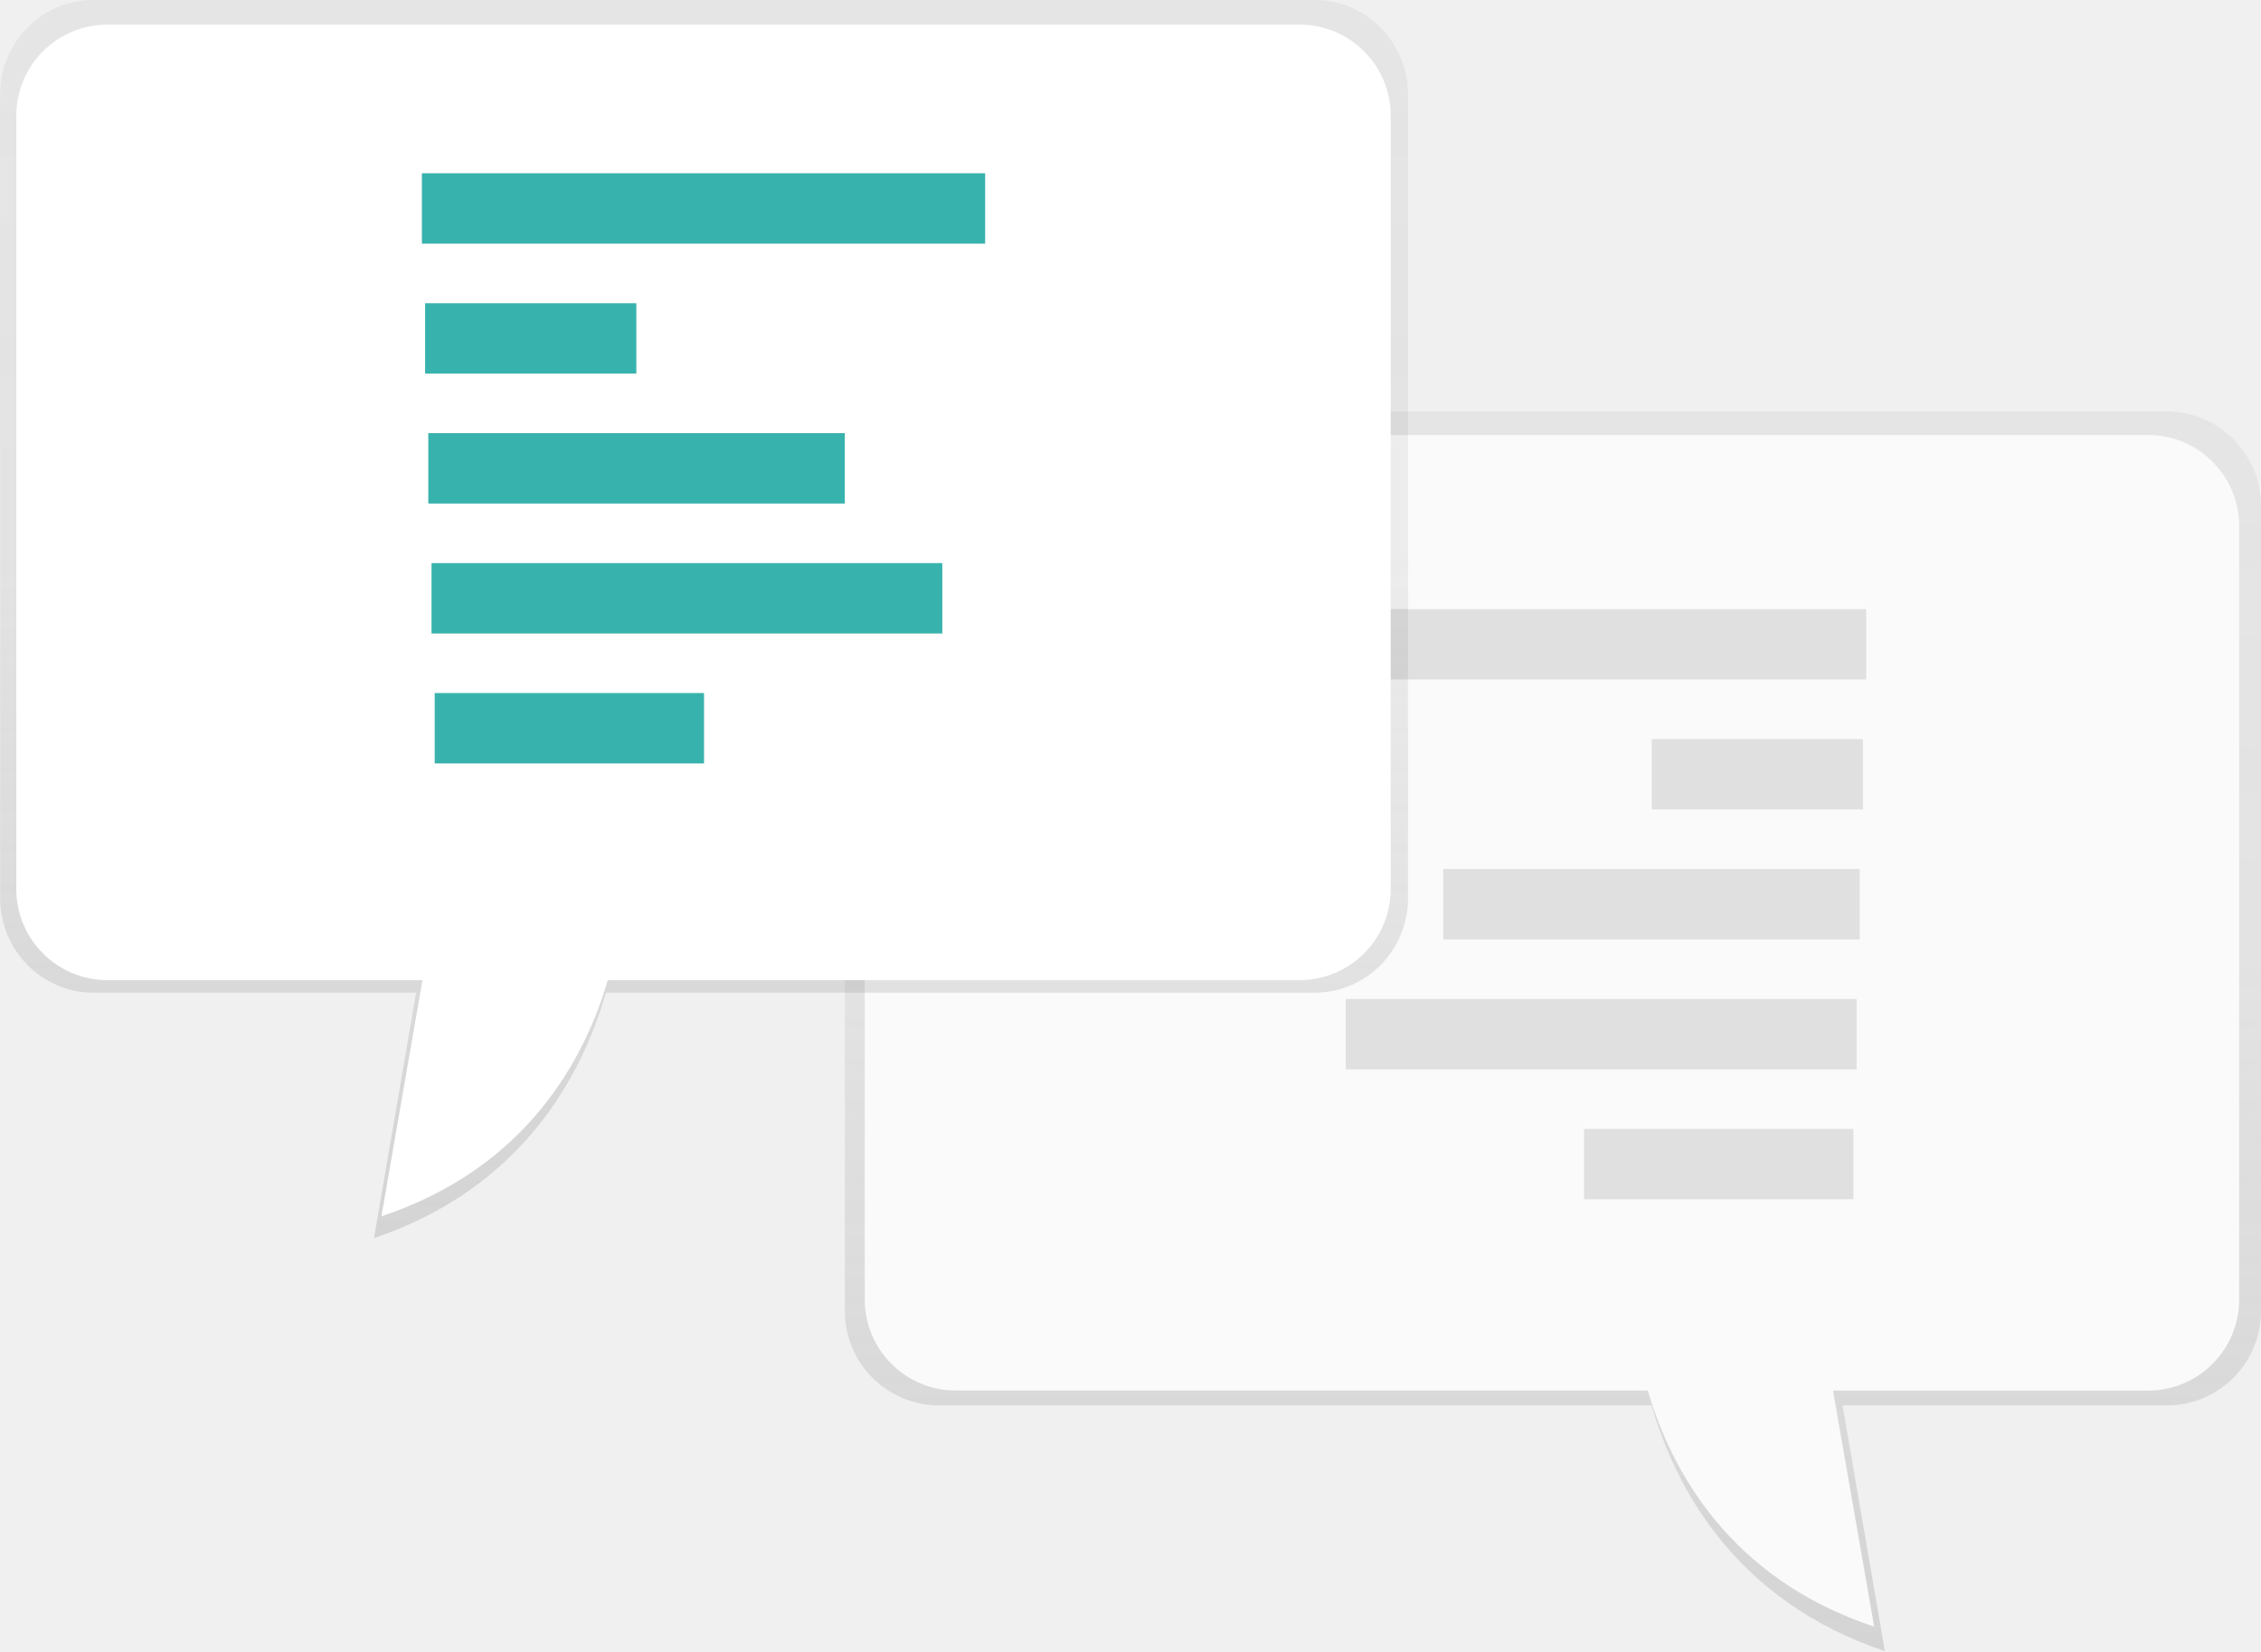
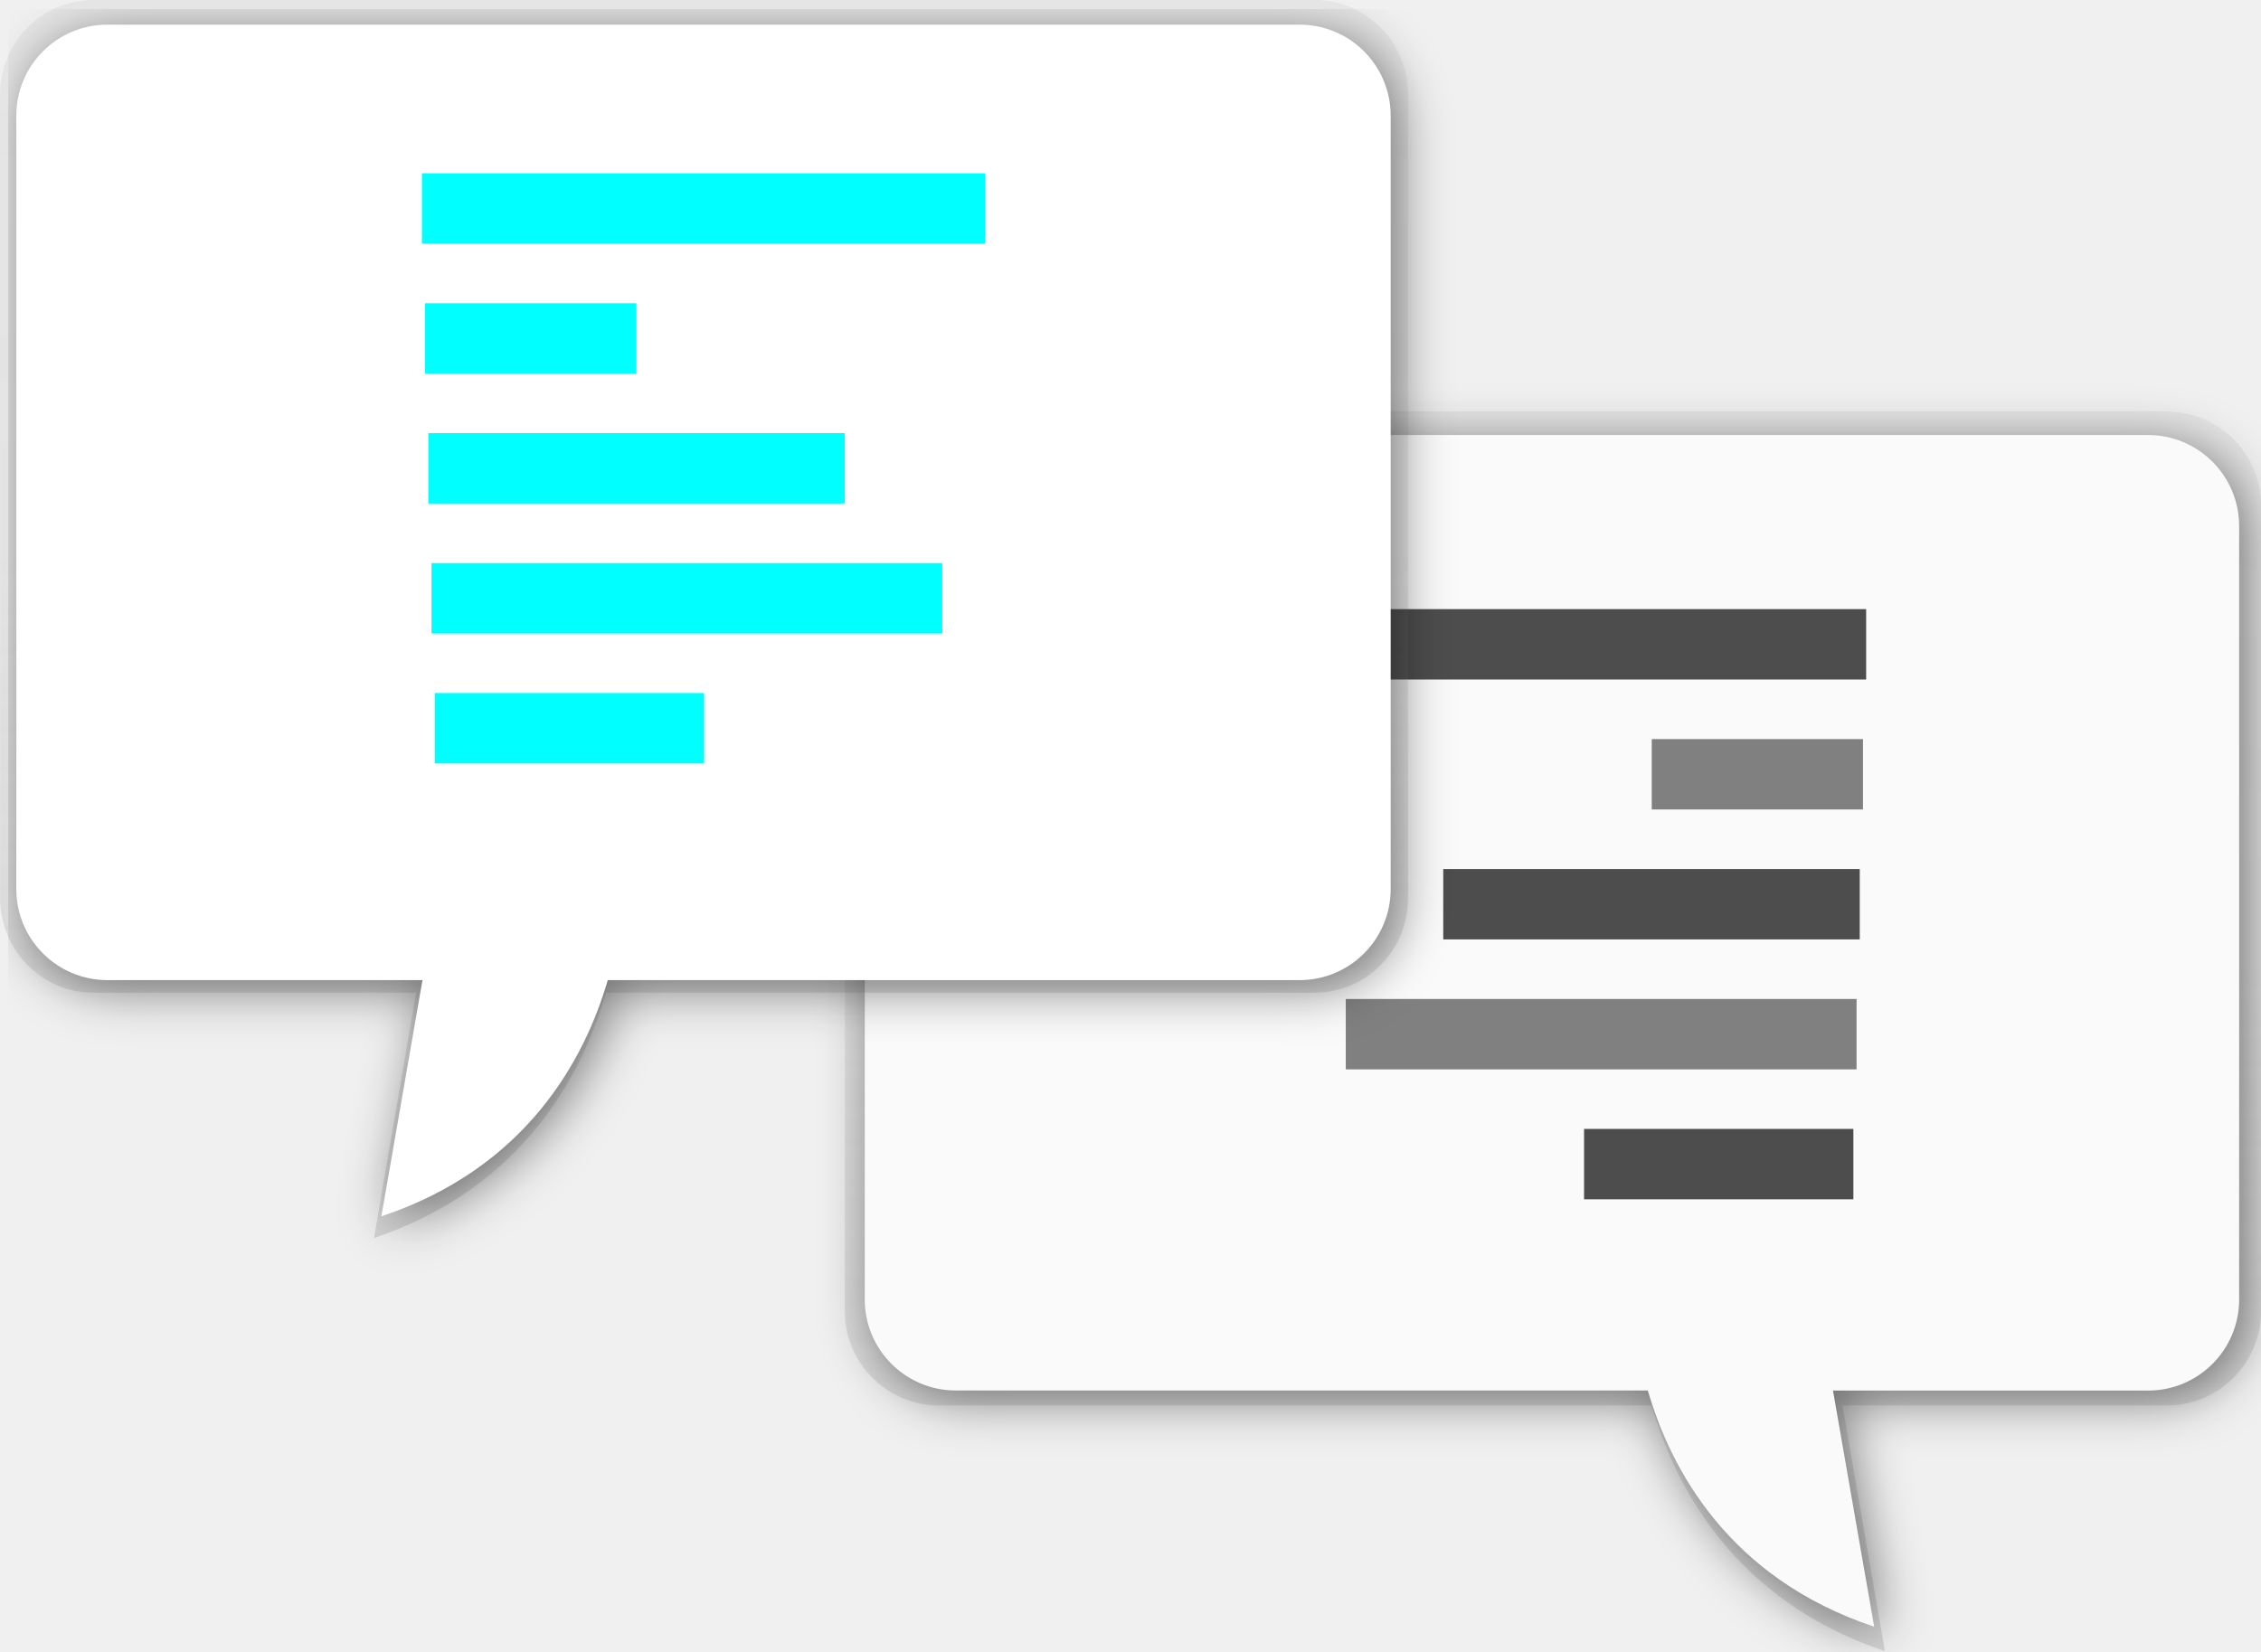
- <svg xmlns="http://www.w3.org/2000/svg" xmlns:xlink="http://www.w3.org/1999/xlink" id="41468acd-cd3b-42a6-b6d6-962a1482835f" data-name="Layer 1" width="869" height="634.74" viewBox="0 0 869 634.74">
-   <defs>
+ <svg xmlns="http://www.w3.org/2000/svg" xmlns:xlink="http://www.w3.org/1999/xlink" id="41468acd-cd3b-42a6-b6d6-962a1482835f" data-name="Layer 1" width="869" height="634.74" viewBox="0 0 869 634.74" version="1.1">
+   <defs id="defs10">
    <linearGradient id="1bb150a8-47e8-48a0-8586-3a0b005e9061" x1="762.35" y1="767.37" x2="762.35" y2="290.82" gradientUnits="userSpaceOnUse">
-       <stop offset="0.01" stop-color="gray" stop-opacity="0.25" />
-       <stop offset="0.54" stop-color="gray" stop-opacity="0.12" />
-       <stop offset="1" stop-color="gray" stop-opacity="0.1" />
+       <stop offset="0.01" stop-color="gray" stop-opacity="0.25" id="stop2" />
+       <stop offset="0.54" stop-color="gray" stop-opacity="0.12" id="stop4" />
+       <stop offset="1" stop-color="gray" stop-opacity="0.1" id="stop6" />
    </linearGradient>
    <linearGradient id="81ddbcf2-2292-4b47-939f-09c11d0fad8e" x1="436.09" y1="608.57" x2="436.09" y2="132.63" xlink:href="#1bb150a8-47e8-48a0-8586-3a0b005e9061" />
+     <filter style="color-interpolation-filters:sRGB" id="filter862">
+       <feFlood flood-opacity="0.498" flood-color="rgb(0,0,0)" result="flood" id="feFlood852" />
+       <feComposite in="flood" in2="SourceGraphic" operator="in" result="composite1" id="feComposite854" />
+       <feGaussianBlur in="composite1" stdDeviation="9.9" result="blur" id="feGaussianBlur856" />
+       <feOffset dx="3.1" dy="3.4" result="offset" id="feOffset858" />
+       <feComposite in="SourceGraphic" in2="offset" operator="over" result="composite2" id="feComposite860" />
+     </filter>
+     <filter style="color-interpolation-filters:sRGB" id="filter874">
+       <feFlood flood-opacity="0.498" flood-color="rgb(0,0,0)" result="flood" id="feFlood864" />
+       <feComposite in="flood" in2="SourceGraphic" operator="in" result="composite1" id="feComposite866" />
+       <feGaussianBlur in="composite1" stdDeviation="9.9" result="blur" id="feGaussianBlur868" />
+       <feOffset dx="3.1" dy="3.4" result="offset" id="feOffset870" />
+       <feComposite in="SourceGraphic" in2="offset" operator="over" result="composite2" id="feComposite872" />
+     </filter>
  </defs>
-   <path d="M998.41,290.82H566.95c-42.38,0-76.74,34.69-76.74,77.48V636.48a36.26,36.26,0,0,0,36.09,36.44h274c9.12,31.56,32,75.06,89.64,94.45l-16.27-94.45H998.41a36.26,36.26,0,0,0,36.09-36.44V327.26A36.26,36.26,0,0,0,998.41,290.82Z" transform="translate(-165.5 -132.63)" fill="url(#1bb150a8-47e8-48a0-8586-3a0b005e9061)" />
-   <path d="M991.15,299.86H572.35a74.49,74.49,0,0,0-74.49,74.49V632.17a35,35,0,0,0,35,35H798.83c8.85,30.34,31.09,72.16,87,90.8L870,667.2h121.1a35,35,0,0,0,35-35V334.89A35,35,0,0,0,991.15,299.86Z" transform="translate(-165.5 -132.63)" fill="#fafafa" />
-   <rect x="500.77" y="234.16" width="216.47" height="27.06" fill="#e0e0e0" />
-   <rect x="634.84" y="284.12" width="81.18" height="27.06" fill="#e0e0e0" />
-   <rect x="554.7" y="334.07" width="160.08" height="27.06" fill="#e0e0e0" />
-   <rect x="517.24" y="384.03" width="196.32" height="27.06" fill="#e0e0e0" />
-   <rect x="608.82" y="433.98" width="103.51" height="27.06" fill="#e0e0e0" />
-   <path d="M201.38,132.63H670.79c19.82,0,35.88,16.29,35.88,36.39V477.85c0,20.1-16.06,36.39-35.88,36.39H398.38c-9.07,31.52-31.85,75-89.13,94.33l16.18-94.33h-124c-19.82,0-35.88-16.29-35.88-36.39V169C165.5,148.92,181.56,132.63,201.38,132.63Z" transform="translate(-165.5 -132.63)" fill="url(#81ddbcf2-2292-4b47-939f-09c11d0fad8e)" />
-   <path d="M206.77,142.1H665a35,35,0,0,1,35,35V474.41a35,35,0,0,1-35,35H399.09c-8.85,30.34-31.09,72.16-87,90.8l15.79-90.8H206.77a35,35,0,0,1-35-35V177.13A35,35,0,0,1,206.77,142.1Z" transform="translate(-165.5 -132.63)" fill="#fff" />
-   <rect x="162.16" y="66.61" width="216.47" height="27.06" fill="#38b2ac" />
-   <rect x="163.39" y="116.56" width="81.18" height="27.06" fill="#38b2ac" />
-   <rect x="164.62" y="166.51" width="160.08" height="27.06" fill="#38b2ac" />
-   <rect x="165.85" y="216.47" width="196.32" height="27.06" fill="#38b2ac" />
-   <rect x="167.08" y="266.42" width="103.51" height="27.06" fill="#38b2ac" />
+   <path d="M998.41,290.82H566.95c-42.38,0-76.74,34.69-76.74,77.48V636.48a36.26,36.26,0,0,0,36.09,36.44h274c9.12,31.56,32,75.06,89.64,94.45l-16.27-94.45H998.41a36.26,36.26,0,0,0,36.09-36.44V327.26A36.26,36.26,0,0,0,998.41,290.82Z" transform="translate(-165.5 -132.63)" fill="url(#1bb150a8-47e8-48a0-8586-3a0b005e9061)" id="path14" />
+   <path d="M991.15,299.86H572.35a74.49,74.49,0,0,0-74.49,74.49V632.17a35,35,0,0,0,35,35H798.83c8.85,30.34,31.09,72.16,87,90.8L870,667.2h121.1a35,35,0,0,0,35-35V334.89A35,35,0,0,0,991.15,299.86Z" transform="translate(-165.5 -132.63)" fill="#fafafa" id="path16" style="filter:url(#filter874)" />
+   <rect x="500.77" y="234.16" width="216.47" height="27.06" fill="#e0e0e0" id="rect18" style="fill:#4d4d4d" />
+   <rect x="634.84" y="284.12" width="81.18" height="27.06" fill="#e0e0e0" id="rect20" style="fill:#808080" />
+   <rect x="554.7" y="334.07" width="160.08" height="27.06" fill="#e0e0e0" id="rect22" style="fill:#4d4d4d" />
+   <rect x="517.24" y="384.03" width="196.32" height="27.06" fill="#e0e0e0" id="rect24" style="fill:#808080" />
+   <rect x="608.82" y="433.98" width="103.51" height="27.06" fill="#e0e0e0" id="rect26" style="fill:#4d4d4d" />
+   <path d="M201.38,132.63H670.79c19.82,0,35.88,16.29,35.88,36.39V477.85c0,20.1-16.06,36.39-35.88,36.39H398.38c-9.07,31.52-31.85,75-89.13,94.33l16.18-94.33h-124c-19.82,0-35.88-16.29-35.88-36.39V169C165.5,148.92,181.56,132.63,201.38,132.63Z" transform="translate(-165.5 -132.63)" fill="url(#81ddbcf2-2292-4b47-939f-09c11d0fad8e)" id="path28" />
+   <path d="M206.77,142.1H665a35,35,0,0,1,35,35V474.41a35,35,0,0,1-35,35H399.09c-8.85,30.34-31.09,72.16-87,90.8l15.79-90.8H206.77a35,35,0,0,1-35-35V177.13A35,35,0,0,1,206.77,142.1Z" transform="translate(-165.5 -132.63)" fill="#fff" id="path30" style="filter:url(#filter862)" />
+   <rect x="162.16" y="66.61" width="216.47" height="27.06" fill="#38b2ac" id="rect32" style="fill:#00ffff" />
+   <rect x="163.39" y="116.56" width="81.18" height="27.06" fill="#38b2ac" id="rect34" style="fill:#00ffff" />
+   <rect x="164.62" y="166.51" width="160.08" height="27.06" fill="#38b2ac" id="rect36" style="fill:#00ffff" />
+   <rect x="165.85" y="216.47" width="196.32" height="27.06" fill="#38b2ac" id="rect38" style="fill:#00ffff" />
+   <rect x="167.08" y="266.42" width="103.51" height="27.06" fill="#38b2ac" id="rect40" style="fill:#00ffff" />
</svg>
